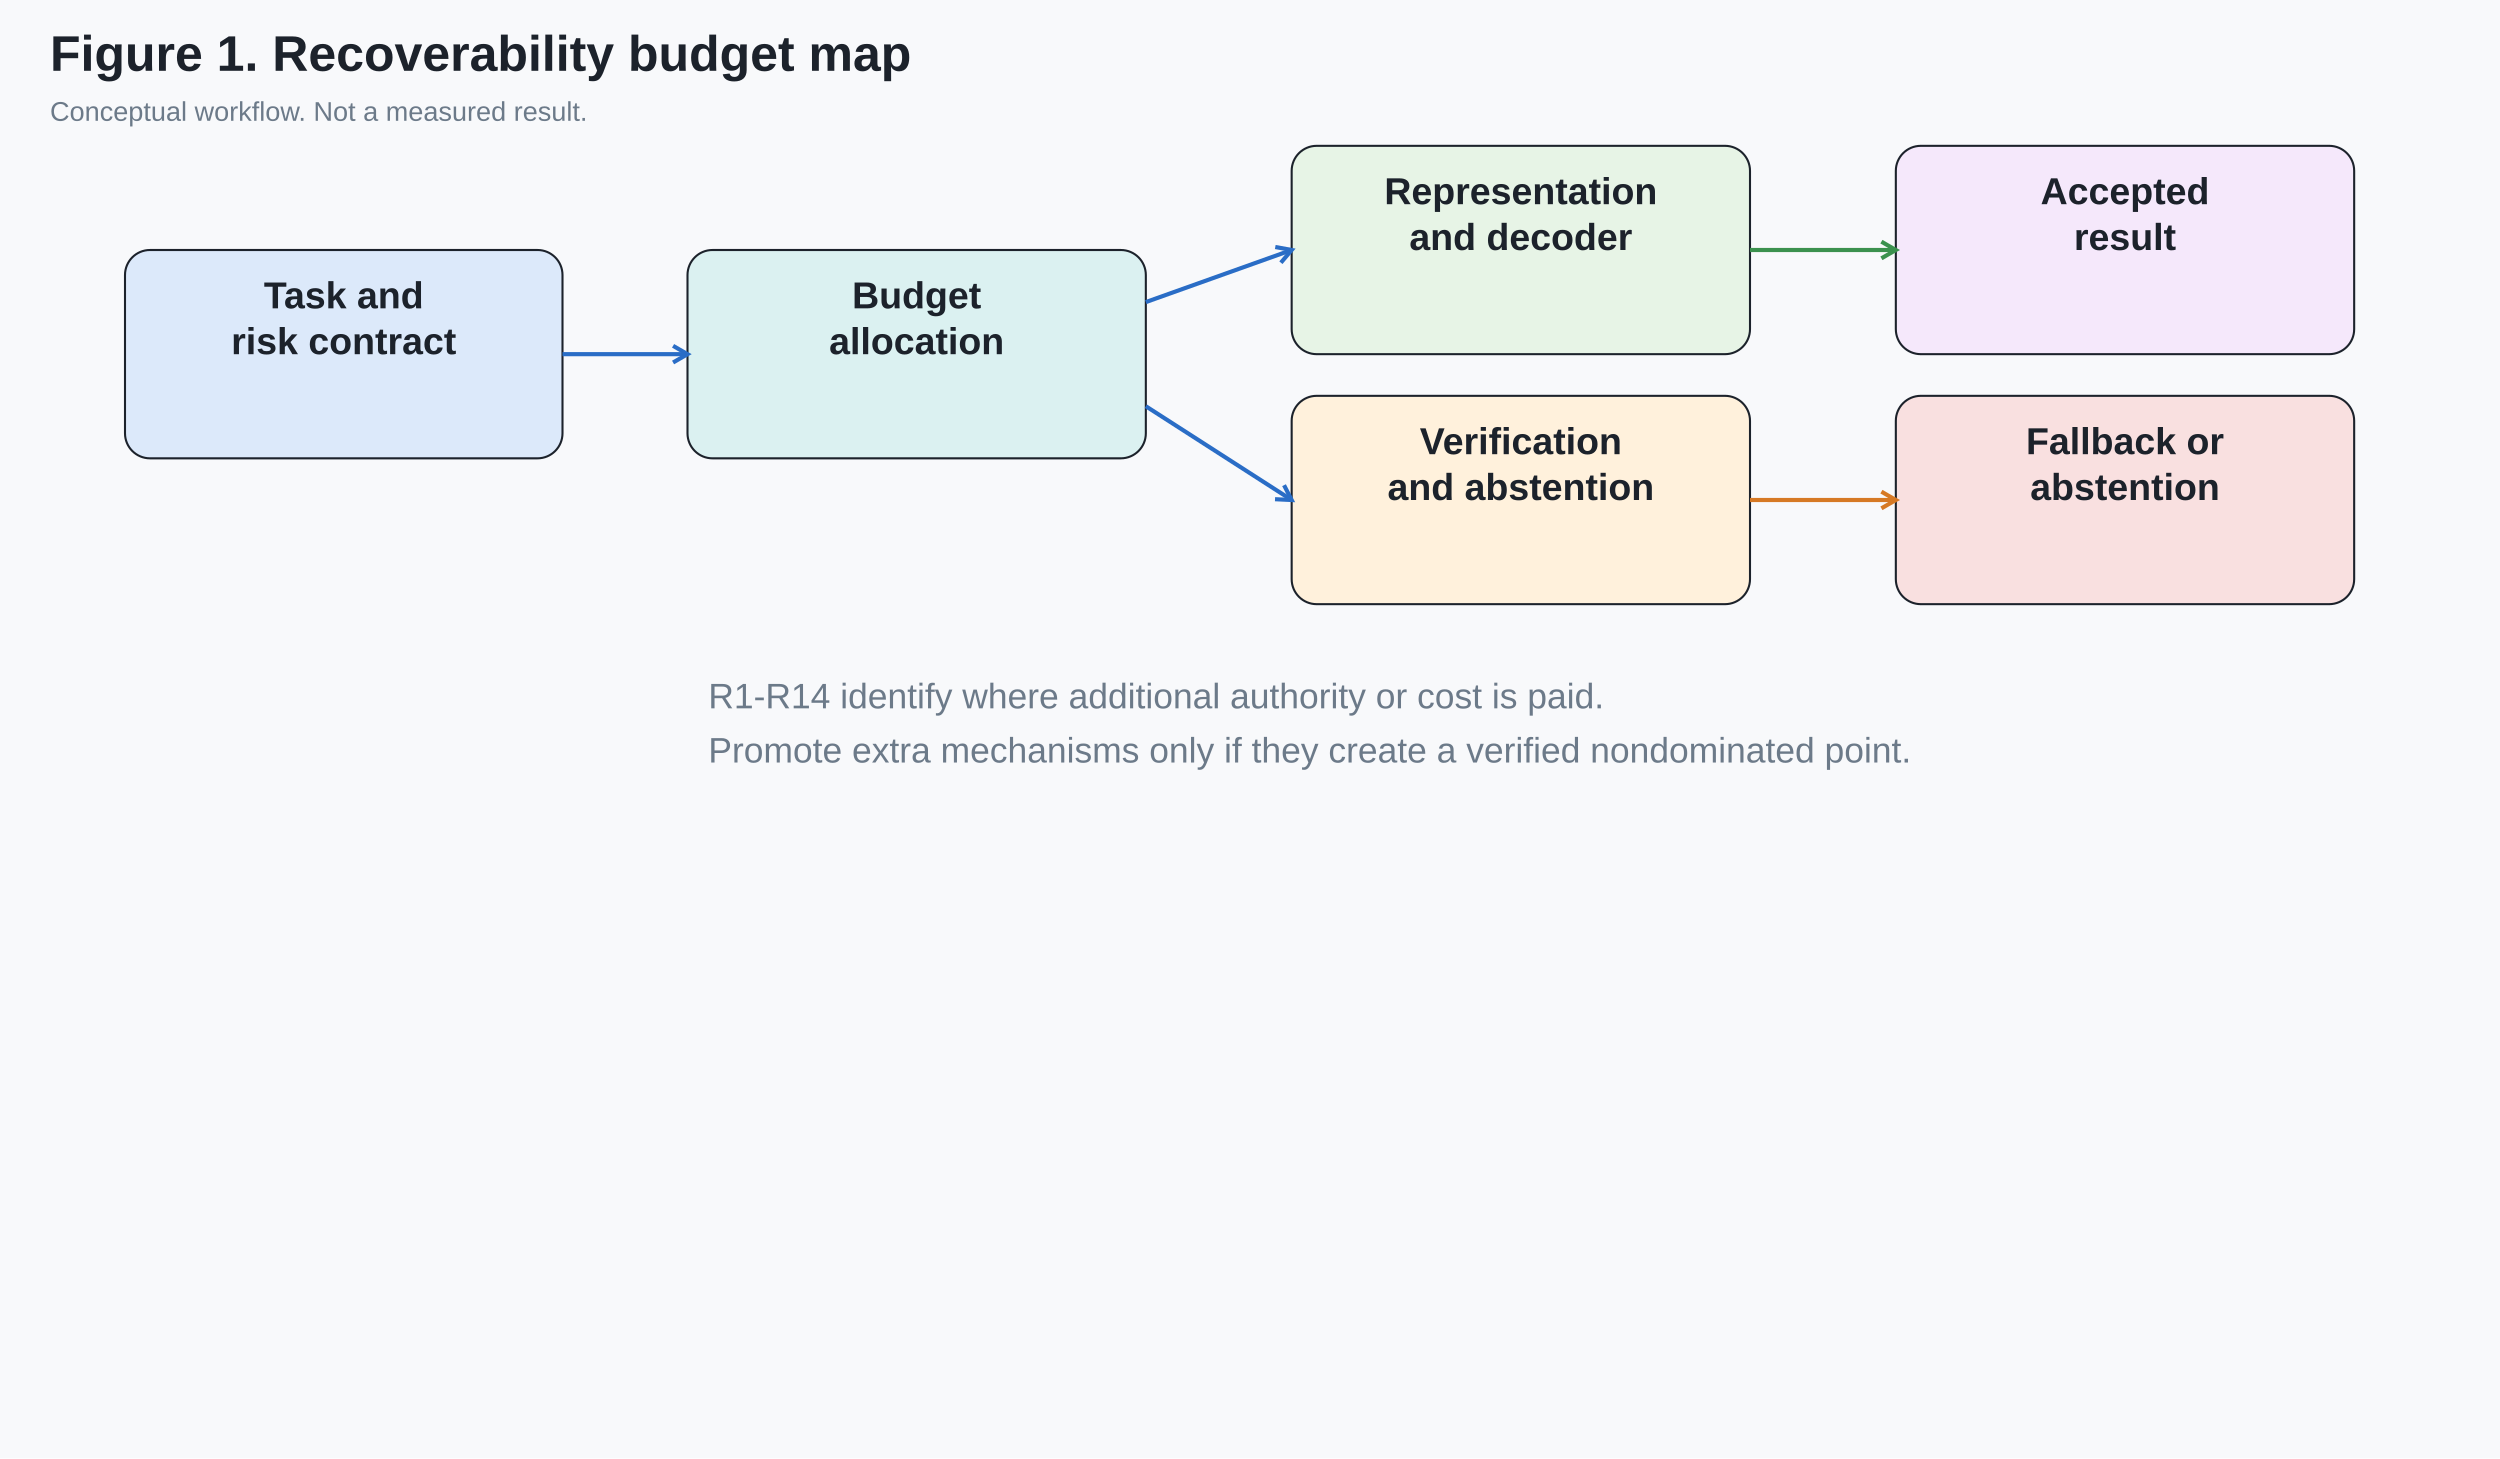
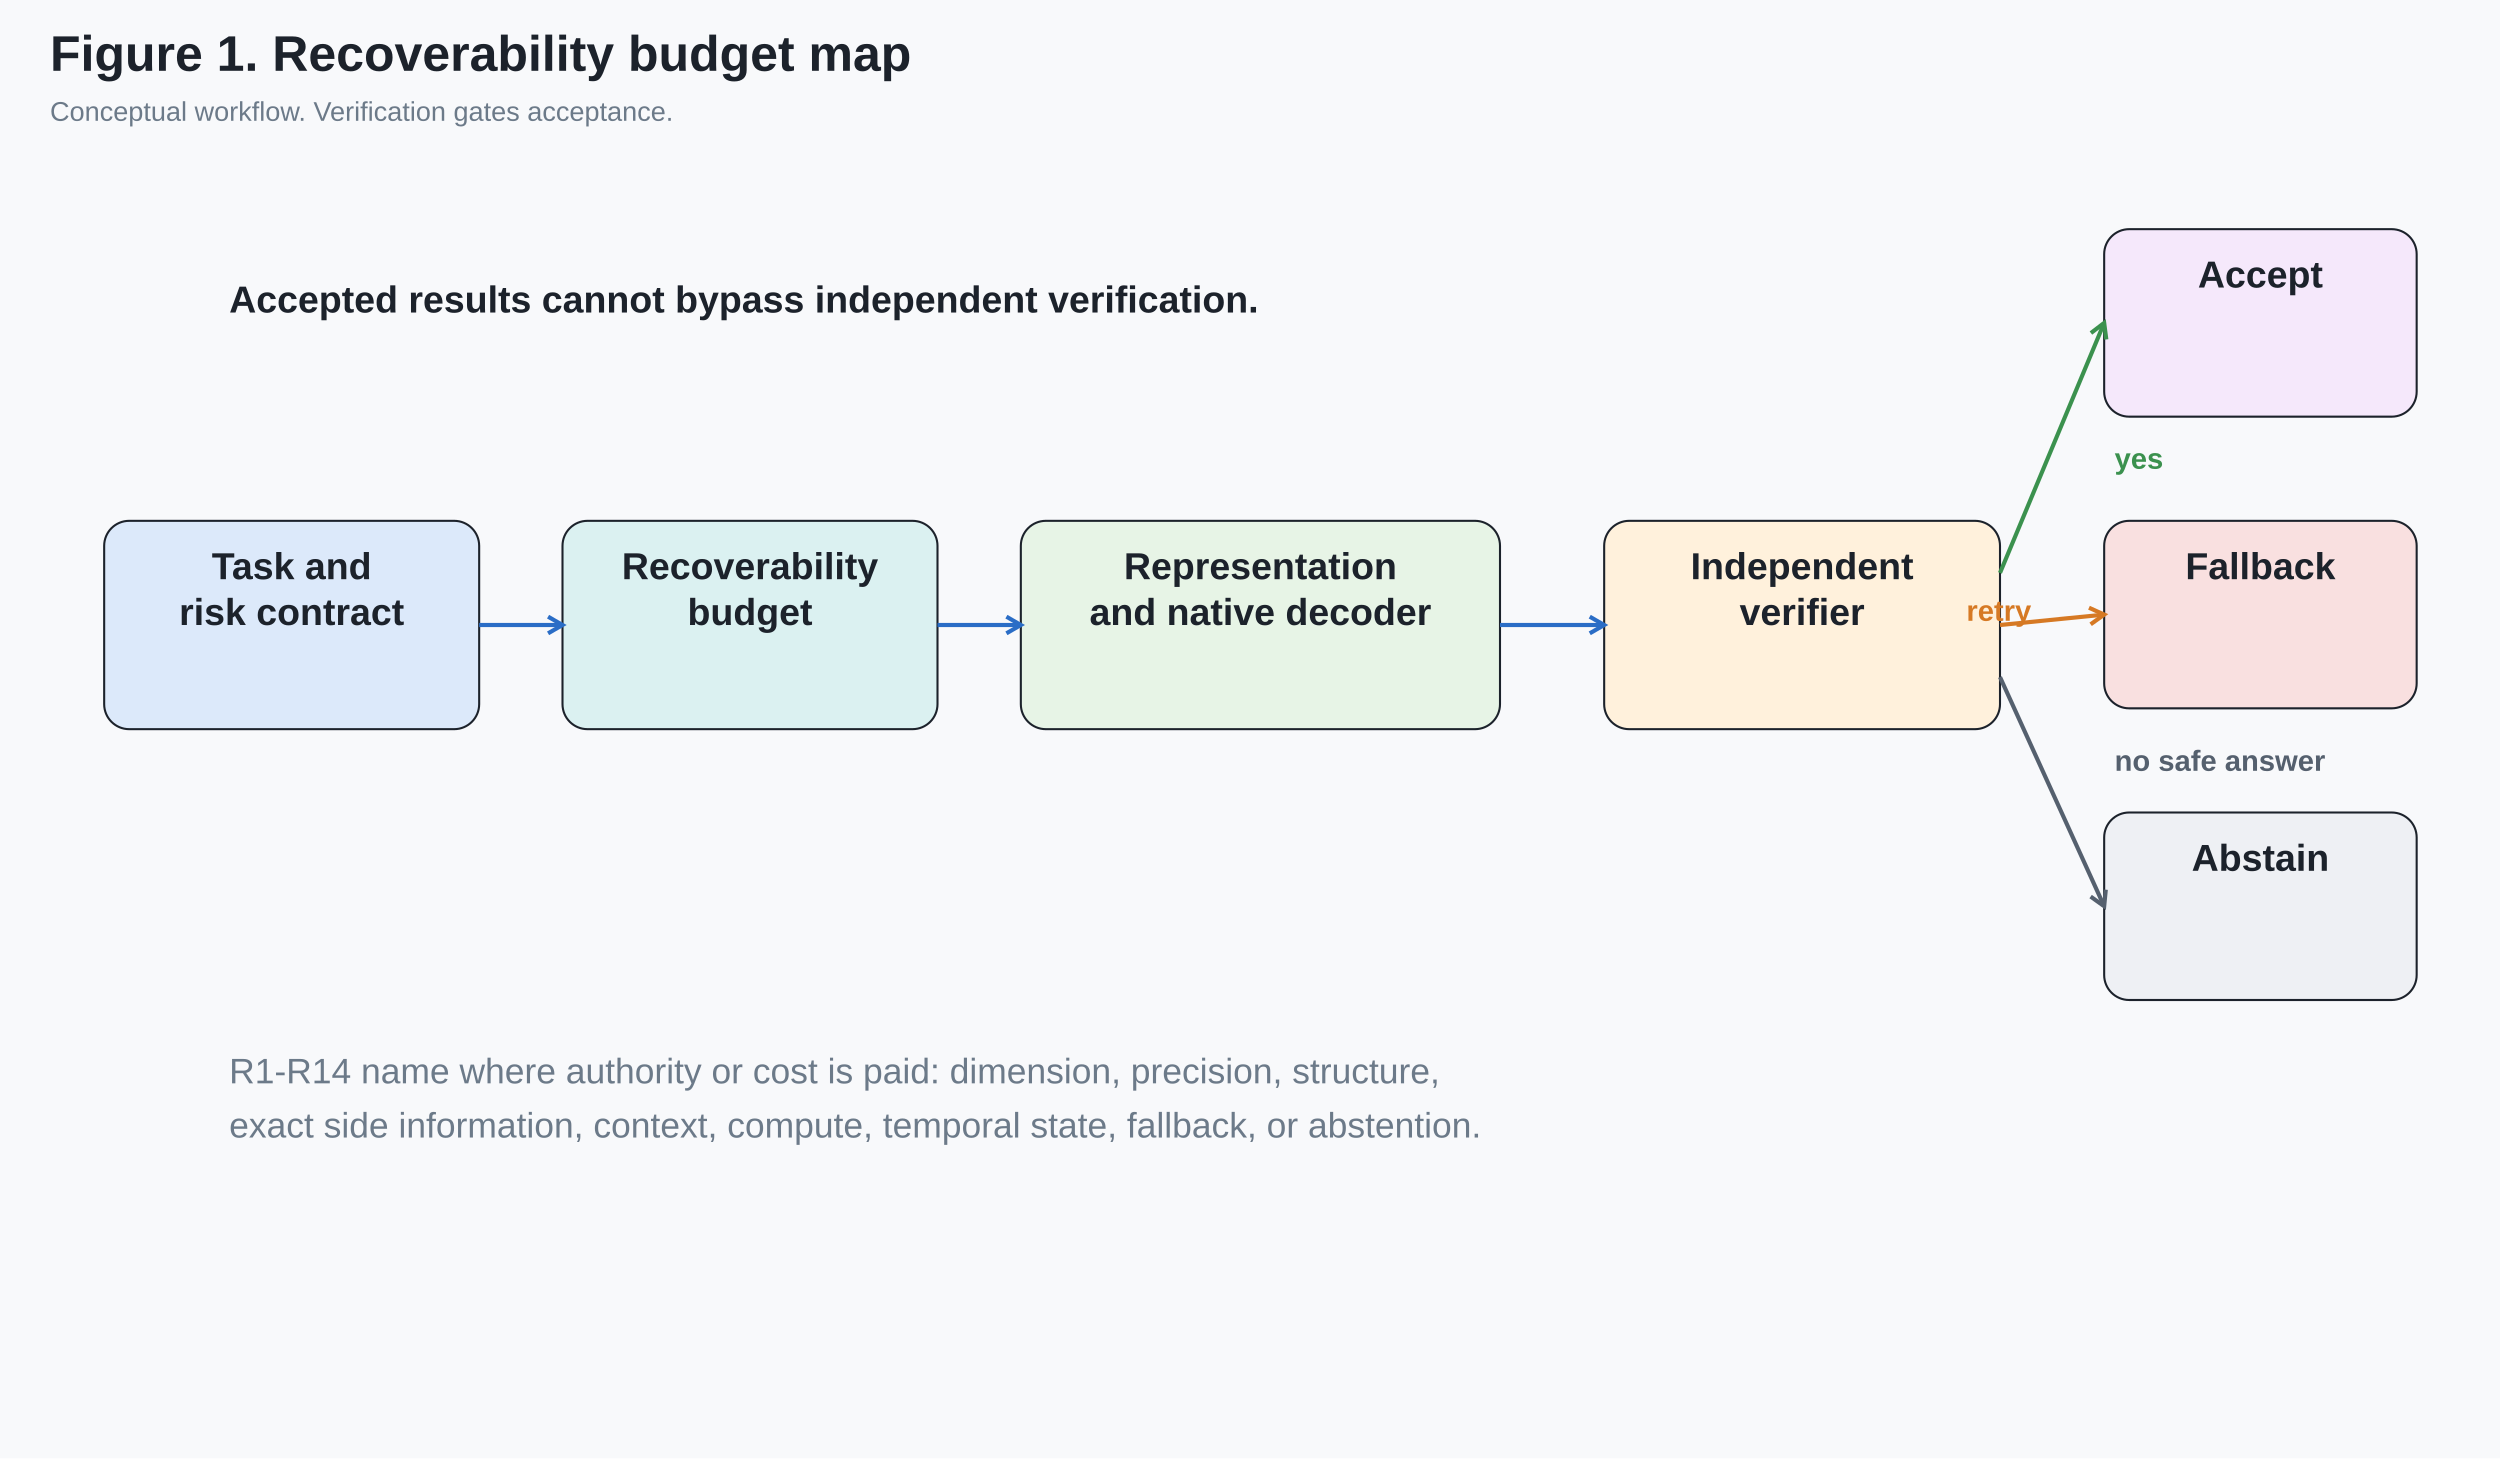
<svg xmlns="http://www.w3.org/2000/svg" width="1200" height="700" viewBox="0 0 1200 700">
  <rect x="0" y="0" width="1200" height="700" rx="0" fill="#f8f9fb" stroke="none" stroke-width="1" />
  <text x="24" y="34" fill="#1c222b" font-size="24" font-family="Segoe UI, Arial, sans-serif" font-weight="bold" text-anchor="start">Figure 1. Recoverability budget map</text>
-   <text x="24" y="58" fill="#6c7a89" font-size="13" font-family="Segoe UI, Arial, sans-serif" font-weight="normal" text-anchor="start">Conceptual workflow. Not a measured result.</text>
-   <rect x="60" y="120" width="210" height="100" rx="12" fill="#dce9fa" stroke="#1c222b" stroke-width="1" />
-   <text x="165" y="148" fill="#1c222b" font-size="18" font-family="Segoe UI, Arial, sans-serif" font-weight="bold" text-anchor="middle">Task and</text>
-   <text x="165" y="170" fill="#1c222b" font-size="18" font-family="Segoe UI, Arial, sans-serif" font-weight="bold" text-anchor="middle">risk contract</text>
-   <rect x="330" y="120" width="220" height="100" rx="12" fill="#dbf1f1" stroke="#1c222b" stroke-width="1" />
-   <text x="440" y="148" fill="#1c222b" font-size="18" font-family="Segoe UI, Arial, sans-serif" font-weight="bold" text-anchor="middle">Budget</text>
-   <text x="440" y="170" fill="#1c222b" font-size="18" font-family="Segoe UI, Arial, sans-serif" font-weight="bold" text-anchor="middle">allocation</text>
-   <rect x="620" y="70" width="220" height="100" rx="12" fill="#e7f4e6" stroke="#1c222b" stroke-width="1" />
-   <text x="730" y="98" fill="#1c222b" font-size="18" font-family="Segoe UI, Arial, sans-serif" font-weight="bold" text-anchor="middle">Representation</text>
-   <text x="730" y="120" fill="#1c222b" font-size="18" font-family="Segoe UI, Arial, sans-serif" font-weight="bold" text-anchor="middle">and decoder</text>
-   <rect x="620" y="190" width="220" height="100" rx="12" fill="#fff1dc" stroke="#1c222b" stroke-width="1" />
-   <text x="730" y="218" fill="#1c222b" font-size="18" font-family="Segoe UI, Arial, sans-serif" font-weight="bold" text-anchor="middle">Verification</text>
-   <text x="730" y="240" fill="#1c222b" font-size="18" font-family="Segoe UI, Arial, sans-serif" font-weight="bold" text-anchor="middle">and abstention</text>
-   <rect x="910" y="70" width="220" height="100" rx="12" fill="#f5e8fb" stroke="#1c222b" stroke-width="1" />
-   <text x="1020" y="98" fill="#1c222b" font-size="18" font-family="Segoe UI, Arial, sans-serif" font-weight="bold" text-anchor="middle">Accepted</text>
-   <text x="1020" y="120" fill="#1c222b" font-size="18" font-family="Segoe UI, Arial, sans-serif" font-weight="bold" text-anchor="middle">result</text>
-   <rect x="910" y="190" width="220" height="100" rx="12" fill="#f9e0e0" stroke="#1c222b" stroke-width="1" />
-   <text x="1020" y="218" fill="#1c222b" font-size="18" font-family="Segoe UI, Arial, sans-serif" font-weight="bold" text-anchor="middle">Fallback or</text>
-   <text x="1020" y="240" fill="#1c222b" font-size="18" font-family="Segoe UI, Arial, sans-serif" font-weight="bold" text-anchor="middle">abstention</text>
-   <line x1="270" y1="170" x2="330" y2="170" stroke="#2a6dc6" stroke-width="2" />
-   <polyline points="323.072,174 330,170 323.072,166" fill="none" stroke="#2a6dc6" stroke-width="2" />
-   <line x1="550" y1="145" x2="620" y2="120" stroke="#2a6dc6" stroke-width="2" />
-   <polyline points="614.821,126.097 620,120 612.13,118.563" fill="none" stroke="#2a6dc6" stroke-width="2" />
-   <line x1="550" y1="195" x2="620" y2="240" stroke="#2a6dc6" stroke-width="2" />
-   <polyline points="612.009,239.618 620,240 616.335,232.889" fill="none" stroke="#2a6dc6" stroke-width="2" />
-   <line x1="840" y1="120" x2="910" y2="120" stroke="#3b914e" stroke-width="2" />
-   <polyline points="903.072,124 910,120 903.072,116" fill="none" stroke="#3b914e" stroke-width="2" />
-   <line x1="840" y1="240" x2="910" y2="240" stroke="#d67924" stroke-width="2" />
-   <polyline points="903.072,244 910,240 903.072,236" fill="none" stroke="#d67924" stroke-width="2" />
-   <text x="340" y="340" fill="#6c7a89" font-size="17" font-family="Segoe UI, Arial, sans-serif" font-weight="normal" text-anchor="start">R1-R14 identify where additional authority or cost is paid.</text>
-   <text x="340" y="366" fill="#6c7a89" font-size="17" font-family="Segoe UI, Arial, sans-serif" font-weight="normal" text-anchor="start">Promote extra mechanisms only if they create a verified nondominated point.</text>
+   <text x="24" y="58" fill="#6c7a89" font-size="13" font-family="Segoe UI, Arial, sans-serif" font-weight="normal" text-anchor="start">Conceptual workflow. Verification gates acceptance.</text>
+   <rect x="50" y="250" width="180" height="100" rx="12" fill="#dce9fa" stroke="#1c222b" stroke-width="1" />
+   <text x="140" y="278" fill="#1c222b" font-size="18" font-family="Segoe UI, Arial, sans-serif" font-weight="bold" text-anchor="middle">Task and</text>
+   <text x="140" y="300" fill="#1c222b" font-size="18" font-family="Segoe UI, Arial, sans-serif" font-weight="bold" text-anchor="middle">risk contract</text>
+   <rect x="270" y="250" width="180" height="100" rx="12" fill="#dbf1f1" stroke="#1c222b" stroke-width="1" />
+   <text x="360" y="278" fill="#1c222b" font-size="18" font-family="Segoe UI, Arial, sans-serif" font-weight="bold" text-anchor="middle">Recoverability</text>
+   <text x="360" y="300" fill="#1c222b" font-size="18" font-family="Segoe UI, Arial, sans-serif" font-weight="bold" text-anchor="middle">budget</text>
+   <rect x="490" y="250" width="230" height="100" rx="12" fill="#e7f4e6" stroke="#1c222b" stroke-width="1" />
+   <text x="605" y="278" fill="#1c222b" font-size="18" font-family="Segoe UI, Arial, sans-serif" font-weight="bold" text-anchor="middle">Representation</text>
+   <text x="605" y="300" fill="#1c222b" font-size="18" font-family="Segoe UI, Arial, sans-serif" font-weight="bold" text-anchor="middle">and native decoder</text>
+   <rect x="770" y="250" width="190" height="100" rx="12" fill="#fff1dc" stroke="#1c222b" stroke-width="1" />
+   <text x="865" y="278" fill="#1c222b" font-size="18" font-family="Segoe UI, Arial, sans-serif" font-weight="bold" text-anchor="middle">Independent</text>
+   <text x="865" y="300" fill="#1c222b" font-size="18" font-family="Segoe UI, Arial, sans-serif" font-weight="bold" text-anchor="middle">verifier</text>
+   <rect x="1010" y="110" width="150" height="90" rx="12" fill="#f5e8fb" stroke="#1c222b" stroke-width="1" />
+   <text x="1085" y="138" fill="#1c222b" font-size="18" font-family="Segoe UI, Arial, sans-serif" font-weight="bold" text-anchor="middle">Accept</text>
+   <rect x="1010" y="250" width="150" height="90" rx="12" fill="#f9e0e0" stroke="#1c222b" stroke-width="1" />
+   <text x="1085" y="278" fill="#1c222b" font-size="18" font-family="Segoe UI, Arial, sans-serif" font-weight="bold" text-anchor="middle">Fallback</text>
+   <rect x="1010" y="390" width="150" height="90" rx="12" fill="#eef0f4" stroke="#1c222b" stroke-width="1" />
+   <text x="1085" y="418" fill="#1c222b" font-size="18" font-family="Segoe UI, Arial, sans-serif" font-weight="bold" text-anchor="middle">Abstain</text>
+   <line x1="230" y1="300" x2="270" y2="300" stroke="#2a6dc6" stroke-width="2" />
+   <polyline points="263.072,304 270,300 263.072,296" fill="none" stroke="#2a6dc6" stroke-width="2" />
+   <line x1="450" y1="300" x2="490" y2="300" stroke="#2a6dc6" stroke-width="2" />
+   <polyline points="483.072,304 490,300 483.072,296" fill="none" stroke="#2a6dc6" stroke-width="2" />
+   <line x1="720" y1="300" x2="770" y2="300" stroke="#2a6dc6" stroke-width="2" />
+   <polyline points="763.072,304 770,300 763.072,296" fill="none" stroke="#2a6dc6" stroke-width="2" />
+   <line x1="960" y1="275" x2="1010" y2="155" stroke="#3b914e" stroke-width="2" />
+   <polyline points="1011.028,162.934 1010,155 1003.643,159.857" fill="none" stroke="#3b914e" stroke-width="2" />
+   <line x1="960" y1="300" x2="1010" y2="295" stroke="#d67924" stroke-width="2" />
+   <polyline points="1003.504,299.67 1010,295 1002.708,291.709" fill="none" stroke="#d67924" stroke-width="2" />
+   <line x1="960" y1="325" x2="1010" y2="435" stroke="#55606e" stroke-width="2" />
+   <polyline points="1003.492,430.348 1010,435 1010.775,427.038" fill="none" stroke="#55606e" stroke-width="2" />
+   <text x="1015" y="225" fill="#3b914e" font-size="14" font-family="Segoe UI, Arial, sans-serif" font-weight="bold" text-anchor="start">yes</text>
+   <text x="975" y="298" fill="#d67924" font-size="14" font-family="Segoe UI, Arial, sans-serif" font-weight="bold" text-anchor="end">retry</text>
+   <text x="1015" y="370" fill="#55606e" font-size="14" font-family="Segoe UI, Arial, sans-serif" font-weight="bold" text-anchor="start">no safe answer</text>
+   <text x="110" y="150" fill="#1c222b" font-size="18" font-family="Segoe UI, Arial, sans-serif" font-weight="bold" text-anchor="start">Accepted results cannot bypass independent verification.</text>
+   <text x="110" y="520" fill="#6c7a89" font-size="17" font-family="Segoe UI, Arial, sans-serif" font-weight="normal" text-anchor="start">R1-R14 name where authority or cost is paid: dimension, precision, structure,</text>
+   <text x="110" y="546" fill="#6c7a89" font-size="17" font-family="Segoe UI, Arial, sans-serif" font-weight="normal" text-anchor="start">exact side information, context, compute, temporal state, fallback, or abstention.</text>
</svg>
